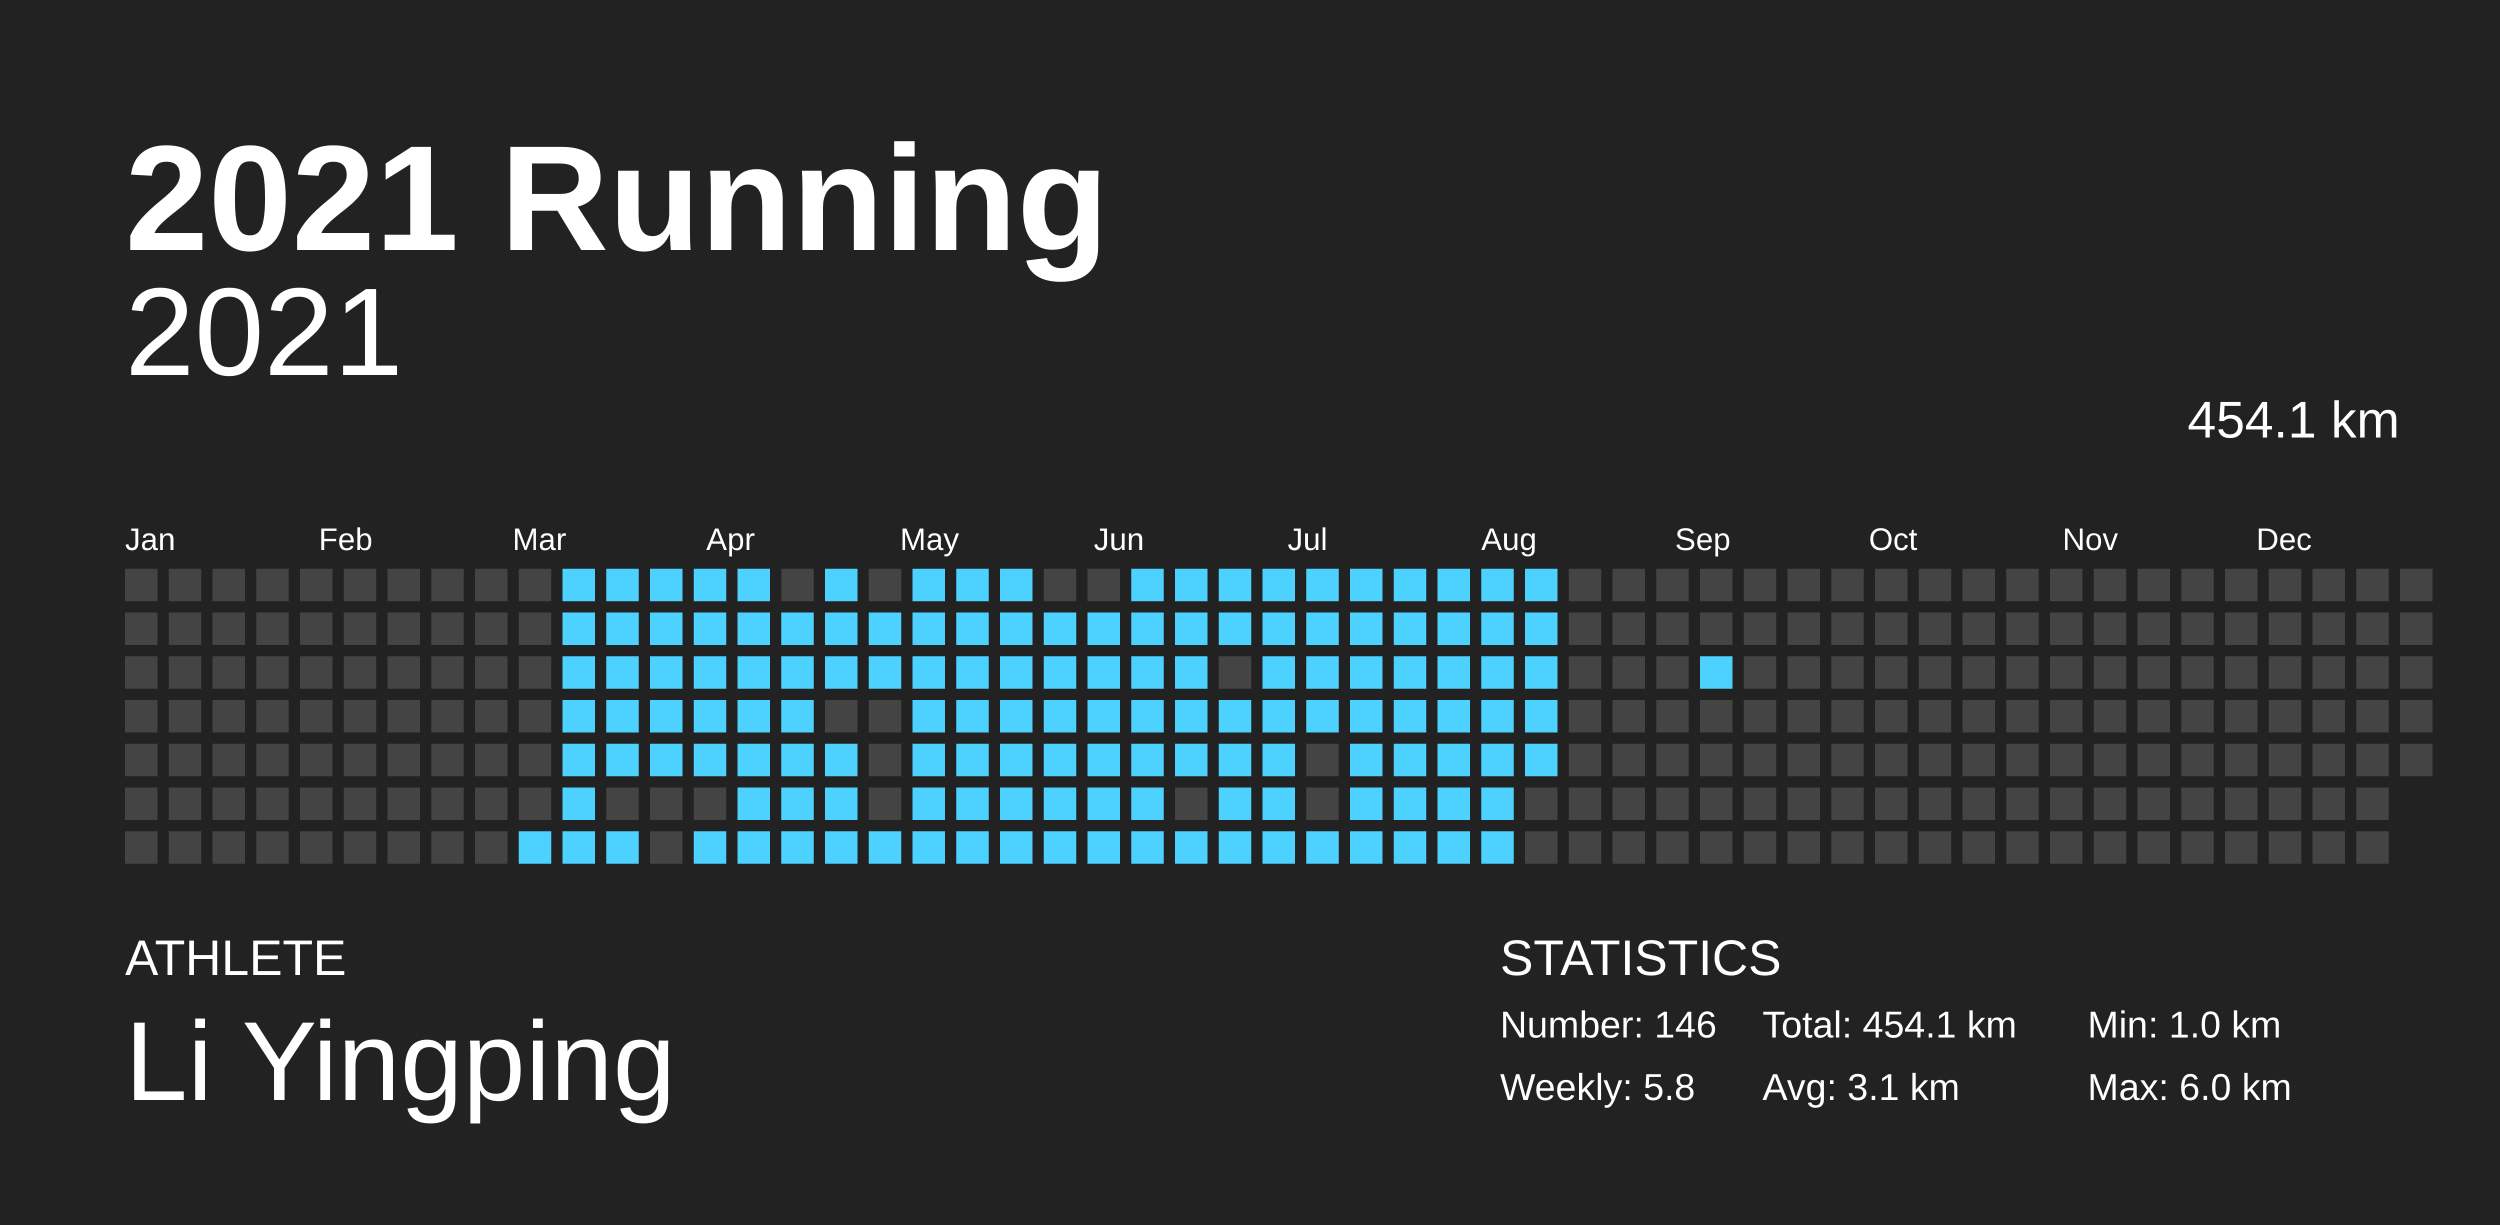
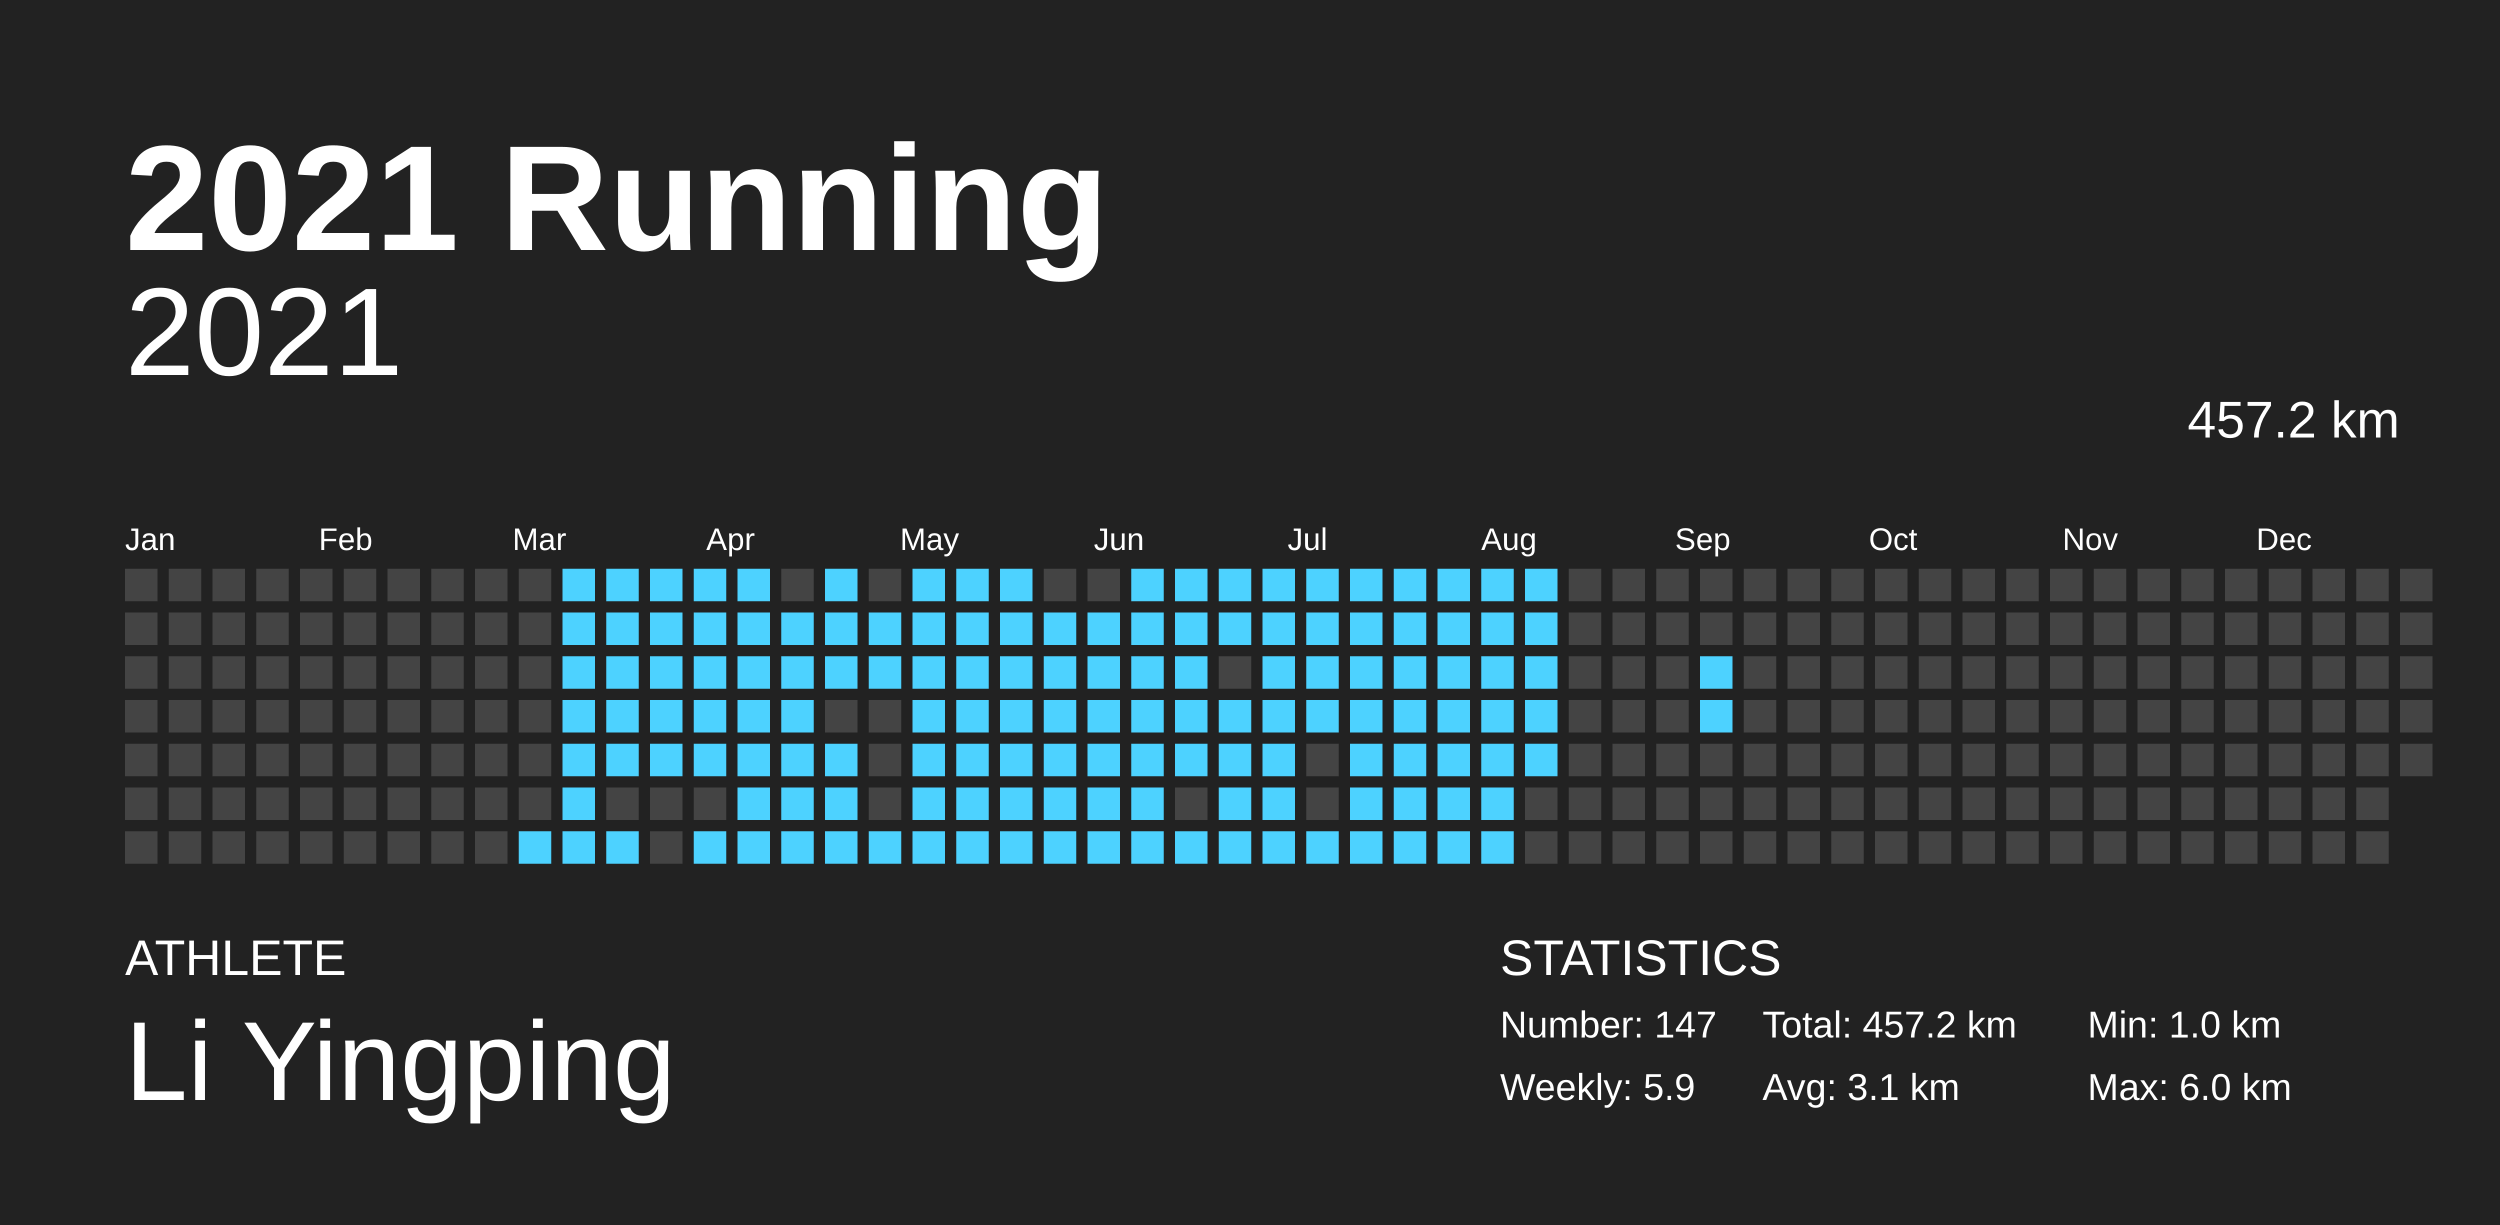
<svg xmlns="http://www.w3.org/2000/svg" baseProfile="full" height="98mm" version="1.1" viewBox="0,0,200,98" width="200mm">
  <defs />
  <rect fill="#222222" height="98" width="200" x="0" y="0" />
  <text fill="#FFFFFF" style="font-size:12px; font-family:Arial; font-weight:bold;" x="10" y="20">2021 Running</text>
  <text fill="#FFFFFF" style="font-size:4px; font-family:Arial" x="10" y="78">ATHLETE</text>
  <text fill="#FFFFFF" style="font-size:9px; font-family:Arial" x="10" y="88">Li Yingping</text>
  <text fill="#FFFFFF" style="font-size:4px; font-family:Arial" x="120" y="78">STATISTICS</text>
-   <text fill="#FFFFFF" style="font-size:3px; font-family:Arial" x="120" y="83">Number: 146</text>
-   <text fill="#FFFFFF" style="font-size:3px; font-family:Arial" x="120" y="88">Weekly: 5.8</text>
-   <text fill="#FFFFFF" style="font-size:3px; font-family:Arial" x="141" y="83">Total: 454.1 km</text>
+   <text fill="#FFFFFF" style="font-size:3px; font-family:Arial" x="120" y="83">Number: 147</text>
+   <text fill="#FFFFFF" style="font-size:3px; font-family:Arial" x="120" y="88">Weekly: 5.9</text>
+   <text fill="#FFFFFF" style="font-size:3px; font-family:Arial" x="141" y="83">Total: 457.2 km</text>
  <text fill="#FFFFFF" style="font-size:3px; font-family:Arial" x="141" y="88">Avg: 3.1 km</text>
  <text fill="#FFFFFF" style="font-size:3px; font-family:Arial" x="167" y="83">Min: 1.0 km</text>
  <text fill="#FFFFFF" style="font-size:3px; font-family:Arial" x="167" y="88">Max: 6.0 km</text>
  <text alignment-baseline="hanging" fill="#FFFFFF" style="font-size:10.0px; font-family:Arial;" x="10" y="30">2021</text>
-   <text alignment-baseline="hanging" fill="#FFFFFF" style="font-size:4.125px; font-family:Arial;" x="175" y="35">454.1 km</text>
+   <text alignment-baseline="hanging" fill="#FFFFFF" style="font-size:4.125px; font-family:Arial;" x="175" y="35">457.2 km</text>
  <text fill="#FFFFFF" style="font-size:2.5px; font-family:Arial" x="10.0" y="44">Jan</text>
  <text fill="#FFFFFF" style="font-size:2.5px; font-family:Arial" x="25.5" y="44">Feb</text>
  <text fill="#FFFFFF" style="font-size:2.5px; font-family:Arial" x="41.0" y="44">Mar</text>
  <text fill="#FFFFFF" style="font-size:2.5px; font-family:Arial" x="56.5" y="44">Apr</text>
  <text fill="#FFFFFF" style="font-size:2.5px; font-family:Arial" x="72.0" y="44">May</text>
  <text fill="#FFFFFF" style="font-size:2.5px; font-family:Arial" x="87.5" y="44">Jun</text>
  <text fill="#FFFFFF" style="font-size:2.5px; font-family:Arial" x="103.0" y="44">Jul</text>
  <text fill="#FFFFFF" style="font-size:2.5px; font-family:Arial" x="118.5" y="44">Aug</text>
  <text fill="#FFFFFF" style="font-size:2.5px; font-family:Arial" x="134.0" y="44">Sep</text>
  <text fill="#FFFFFF" style="font-size:2.5px; font-family:Arial" x="149.5" y="44">Oct</text>
  <text fill="#FFFFFF" style="font-size:2.5px; font-family:Arial" x="165.0" y="44">Nov</text>
  <text fill="#FFFFFF" style="font-size:2.5px; font-family:Arial" x="180.5" y="44">Dec</text>
  <rect fill="#444444" height="2.6" width="2.6" x="10.0" y="45.5" />
  <rect fill="#444444" height="2.6" width="2.6" x="10.0" y="49.0" />
  <rect fill="#444444" height="2.6" width="2.6" x="10.0" y="52.5" />
  <rect fill="#444444" height="2.6" width="2.6" x="10.0" y="56.0" />
  <rect fill="#444444" height="2.6" width="2.6" x="10.0" y="59.5" />
  <rect fill="#444444" height="2.6" width="2.6" x="10.0" y="63.0" />
  <rect fill="#444444" height="2.6" width="2.6" x="10.0" y="66.5" />
  <rect fill="#444444" height="2.6" width="2.6" x="13.5" y="45.5" />
  <rect fill="#444444" height="2.6" width="2.6" x="13.5" y="49.0" />
  <rect fill="#444444" height="2.6" width="2.6" x="13.5" y="52.5" />
  <rect fill="#444444" height="2.6" width="2.6" x="13.5" y="56.0" />
  <rect fill="#444444" height="2.6" width="2.6" x="13.5" y="59.5" />
  <rect fill="#444444" height="2.6" width="2.6" x="13.5" y="63.0" />
  <rect fill="#444444" height="2.6" width="2.6" x="13.5" y="66.5" />
  <rect fill="#444444" height="2.6" width="2.6" x="17.0" y="45.5" />
  <rect fill="#444444" height="2.6" width="2.6" x="17.0" y="49.0" />
  <rect fill="#444444" height="2.6" width="2.6" x="17.0" y="52.5" />
  <rect fill="#444444" height="2.6" width="2.6" x="17.0" y="56.0" />
  <rect fill="#444444" height="2.6" width="2.6" x="17.0" y="59.5" />
  <rect fill="#444444" height="2.6" width="2.6" x="17.0" y="63.0" />
  <rect fill="#444444" height="2.6" width="2.6" x="17.0" y="66.5" />
  <rect fill="#444444" height="2.6" width="2.6" x="20.5" y="45.5" />
  <rect fill="#444444" height="2.6" width="2.6" x="20.5" y="49.0" />
  <rect fill="#444444" height="2.6" width="2.6" x="20.5" y="52.5" />
  <rect fill="#444444" height="2.6" width="2.6" x="20.5" y="56.0" />
  <rect fill="#444444" height="2.6" width="2.6" x="20.5" y="59.5" />
  <rect fill="#444444" height="2.6" width="2.6" x="20.5" y="63.0" />
  <rect fill="#444444" height="2.6" width="2.6" x="20.5" y="66.5" />
  <rect fill="#444444" height="2.6" width="2.6" x="24.0" y="45.5" />
  <rect fill="#444444" height="2.6" width="2.6" x="24.0" y="49.0" />
  <rect fill="#444444" height="2.6" width="2.6" x="24.0" y="52.5" />
  <rect fill="#444444" height="2.6" width="2.6" x="24.0" y="56.0" />
  <rect fill="#444444" height="2.6" width="2.6" x="24.0" y="59.5" />
  <rect fill="#444444" height="2.6" width="2.6" x="24.0" y="63.0" />
  <rect fill="#444444" height="2.6" width="2.6" x="24.0" y="66.5" />
  <rect fill="#444444" height="2.6" width="2.6" x="27.5" y="45.5" />
  <rect fill="#444444" height="2.6" width="2.6" x="27.5" y="49.0" />
  <rect fill="#444444" height="2.6" width="2.6" x="27.5" y="52.5" />
  <rect fill="#444444" height="2.6" width="2.6" x="27.5" y="56.0" />
  <rect fill="#444444" height="2.6" width="2.6" x="27.5" y="59.5" />
  <rect fill="#444444" height="2.6" width="2.6" x="27.5" y="63.0" />
  <rect fill="#444444" height="2.6" width="2.6" x="27.5" y="66.5" />
  <rect fill="#444444" height="2.6" width="2.6" x="31.0" y="45.5" />
  <rect fill="#444444" height="2.6" width="2.6" x="31.0" y="49.0" />
  <rect fill="#444444" height="2.6" width="2.6" x="31.0" y="52.5" />
  <rect fill="#444444" height="2.6" width="2.6" x="31.0" y="56.0" />
  <rect fill="#444444" height="2.6" width="2.6" x="31.0" y="59.5" />
  <rect fill="#444444" height="2.6" width="2.6" x="31.0" y="63.0" />
  <rect fill="#444444" height="2.6" width="2.6" x="31.0" y="66.5" />
  <rect fill="#444444" height="2.6" width="2.6" x="34.5" y="45.5" />
  <rect fill="#444444" height="2.6" width="2.6" x="34.5" y="49.0" />
  <rect fill="#444444" height="2.6" width="2.6" x="34.5" y="52.5" />
  <rect fill="#444444" height="2.6" width="2.6" x="34.5" y="56.0" />
  <rect fill="#444444" height="2.6" width="2.6" x="34.5" y="59.5" />
  <rect fill="#444444" height="2.6" width="2.6" x="34.5" y="63.0" />
  <rect fill="#444444" height="2.6" width="2.6" x="34.5" y="66.5" />
  <rect fill="#444444" height="2.6" width="2.6" x="38.0" y="45.5" />
  <rect fill="#444444" height="2.6" width="2.6" x="38.0" y="49.0" />
  <rect fill="#444444" height="2.6" width="2.6" x="38.0" y="52.5" />
  <rect fill="#444444" height="2.6" width="2.6" x="38.0" y="56.0" />
  <rect fill="#444444" height="2.6" width="2.6" x="38.0" y="59.5" />
  <rect fill="#444444" height="2.6" width="2.6" x="38.0" y="63.0" />
  <rect fill="#444444" height="2.6" width="2.6" x="38.0" y="66.5" />
  <rect fill="#444444" height="2.6" width="2.6" x="41.5" y="45.5" />
  <rect fill="#444444" height="2.6" width="2.6" x="41.5" y="49.0" />
  <rect fill="#444444" height="2.6" width="2.6" x="41.5" y="52.5" />
  <rect fill="#444444" height="2.6" width="2.6" x="41.5" y="56.0" />
  <rect fill="#444444" height="2.6" width="2.6" x="41.5" y="59.5" />
  <rect fill="#444444" height="2.6" width="2.6" x="41.5" y="63.0" />
  <rect fill="#4dd2ff" height="2.6" width="2.6" x="41.5" y="66.5" />
  <rect fill="#4dd2ff" height="2.6" width="2.6" x="45.0" y="45.5" />
  <rect fill="#4dd2ff" height="2.6" width="2.6" x="45.0" y="49.0" />
  <rect fill="#4dd2ff" height="2.6" width="2.6" x="45.0" y="52.5" />
  <rect fill="#4dd2ff" height="2.6" width="2.6" x="45.0" y="56.0" />
  <rect fill="#4dd2ff" height="2.6" width="2.6" x="45.0" y="59.5" />
  <rect fill="#4dd2ff" height="2.6" width="2.6" x="45.0" y="63.0" />
  <rect fill="#4dd2ff" height="2.6" width="2.6" x="45.0" y="66.5" />
  <rect fill="#4dd2ff" height="2.6" width="2.6" x="48.5" y="45.5" />
  <rect fill="#4dd2ff" height="2.6" width="2.6" x="48.5" y="49.0" />
  <rect fill="#4dd2ff" height="2.6" width="2.6" x="48.5" y="52.5" />
  <rect fill="#4dd2ff" height="2.6" width="2.6" x="48.5" y="56.0" />
  <rect fill="#4dd2ff" height="2.6" width="2.6" x="48.5" y="59.5" />
  <rect fill="#444444" height="2.6" width="2.6" x="48.5" y="63.0" />
  <rect fill="#4dd2ff" height="2.6" width="2.6" x="48.5" y="66.5" />
  <rect fill="#4dd2ff" height="2.6" width="2.6" x="52.0" y="45.5" />
  <rect fill="#4dd2ff" height="2.6" width="2.6" x="52.0" y="49.0" />
  <rect fill="#4dd2ff" height="2.6" width="2.6" x="52.0" y="52.5" />
  <rect fill="#4dd2ff" height="2.6" width="2.6" x="52.0" y="56.0" />
  <rect fill="#4dd2ff" height="2.6" width="2.6" x="52.0" y="59.5" />
  <rect fill="#444444" height="2.6" width="2.6" x="52.0" y="63.0" />
  <rect fill="#444444" height="2.6" width="2.6" x="52.0" y="66.5" />
  <rect fill="#4dd2ff" height="2.6" width="2.6" x="55.5" y="45.5" />
  <rect fill="#4dd2ff" height="2.6" width="2.6" x="55.5" y="49.0" />
  <rect fill="#4dd2ff" height="2.6" width="2.6" x="55.5" y="52.5" />
  <rect fill="#4dd2ff" height="2.6" width="2.6" x="55.5" y="56.0" />
  <rect fill="#4dd2ff" height="2.6" width="2.6" x="55.5" y="59.5" />
  <rect fill="#444444" height="2.6" width="2.6" x="55.5" y="63.0" />
  <rect fill="#4dd2ff" height="2.6" width="2.6" x="55.5" y="66.5" />
  <rect fill="#4dd2ff" height="2.6" width="2.6" x="59.0" y="45.5" />
  <rect fill="#4dd2ff" height="2.6" width="2.6" x="59.0" y="49.0" />
  <rect fill="#4dd2ff" height="2.6" width="2.6" x="59.0" y="52.5" />
  <rect fill="#4dd2ff" height="2.6" width="2.6" x="59.0" y="56.0" />
  <rect fill="#4dd2ff" height="2.6" width="2.6" x="59.0" y="59.5" />
  <rect fill="#4dd2ff" height="2.6" width="2.6" x="59.0" y="63.0" />
  <rect fill="#4dd2ff" height="2.6" width="2.6" x="59.0" y="66.5" />
  <rect fill="#444444" height="2.6" width="2.6" x="62.5" y="45.5" />
  <rect fill="#4dd2ff" height="2.6" width="2.6" x="62.5" y="49.0" />
  <rect fill="#4dd2ff" height="2.6" width="2.6" x="62.5" y="52.5" />
  <rect fill="#4dd2ff" height="2.6" width="2.6" x="62.5" y="56.0" />
  <rect fill="#4dd2ff" height="2.6" width="2.6" x="62.5" y="59.5" />
  <rect fill="#4dd2ff" height="2.6" width="2.6" x="62.5" y="63.0" />
  <rect fill="#4dd2ff" height="2.6" width="2.6" x="62.5" y="66.5" />
  <rect fill="#4dd2ff" height="2.6" width="2.6" x="66.0" y="45.5" />
  <rect fill="#4dd2ff" height="2.6" width="2.6" x="66.0" y="49.0" />
  <rect fill="#4dd2ff" height="2.6" width="2.6" x="66.0" y="52.5" />
  <rect fill="#444444" height="2.6" width="2.6" x="66.0" y="56.0" />
  <rect fill="#4dd2ff" height="2.6" width="2.6" x="66.0" y="59.5" />
  <rect fill="#4dd2ff" height="2.6" width="2.6" x="66.0" y="63.0" />
  <rect fill="#4dd2ff" height="2.6" width="2.6" x="66.0" y="66.5" />
  <rect fill="#444444" height="2.6" width="2.6" x="69.5" y="45.5" />
  <rect fill="#4dd2ff" height="2.6" width="2.6" x="69.5" y="49.0" />
  <rect fill="#4dd2ff" height="2.6" width="2.6" x="69.5" y="52.5" />
  <rect fill="#444444" height="2.6" width="2.6" x="69.5" y="56.0" />
  <rect fill="#444444" height="2.6" width="2.6" x="69.5" y="59.5" />
  <rect fill="#444444" height="2.6" width="2.6" x="69.5" y="63.0" />
  <rect fill="#4dd2ff" height="2.6" width="2.6" x="69.5" y="66.5" />
  <rect fill="#4dd2ff" height="2.6" width="2.6" x="73.0" y="45.5" />
  <rect fill="#4dd2ff" height="2.6" width="2.6" x="73.0" y="49.0" />
  <rect fill="#4dd2ff" height="2.6" width="2.6" x="73.0" y="52.5" />
  <rect fill="#4dd2ff" height="2.6" width="2.6" x="73.0" y="56.0" />
  <rect fill="#4dd2ff" height="2.6" width="2.6" x="73.0" y="59.5" />
  <rect fill="#4dd2ff" height="2.6" width="2.6" x="73.0" y="63.0" />
  <rect fill="#4dd2ff" height="2.6" width="2.6" x="73.0" y="66.5" />
  <rect fill="#4dd2ff" height="2.6" width="2.6" x="76.5" y="45.5" />
  <rect fill="#4dd2ff" height="2.6" width="2.6" x="76.5" y="49.0" />
  <rect fill="#4dd2ff" height="2.6" width="2.6" x="76.5" y="52.5" />
  <rect fill="#4dd2ff" height="2.6" width="2.6" x="76.5" y="56.0" />
  <rect fill="#4dd2ff" height="2.6" width="2.6" x="76.5" y="59.5" />
  <rect fill="#4dd2ff" height="2.6" width="2.6" x="76.5" y="63.0" />
  <rect fill="#4dd2ff" height="2.6" width="2.6" x="76.5" y="66.5" />
  <rect fill="#4dd2ff" height="2.6" width="2.6" x="80.0" y="45.5" />
  <rect fill="#4dd2ff" height="2.6" width="2.6" x="80.0" y="49.0" />
  <rect fill="#4dd2ff" height="2.6" width="2.6" x="80.0" y="52.5" />
  <rect fill="#4dd2ff" height="2.6" width="2.6" x="80.0" y="56.0" />
  <rect fill="#4dd2ff" height="2.6" width="2.6" x="80.0" y="59.5" />
  <rect fill="#4dd2ff" height="2.6" width="2.6" x="80.0" y="63.0" />
  <rect fill="#4dd2ff" height="2.6" width="2.6" x="80.0" y="66.5" />
  <rect fill="#444444" height="2.6" width="2.6" x="83.5" y="45.5" />
  <rect fill="#4dd2ff" height="2.6" width="2.6" x="83.5" y="49.0" />
  <rect fill="#4dd2ff" height="2.6" width="2.6" x="83.5" y="52.5" />
  <rect fill="#4dd2ff" height="2.6" width="2.6" x="83.5" y="56.0" />
  <rect fill="#4dd2ff" height="2.6" width="2.6" x="83.5" y="59.5" />
  <rect fill="#4dd2ff" height="2.6" width="2.6" x="83.5" y="63.0" />
  <rect fill="#4dd2ff" height="2.6" width="2.6" x="83.5" y="66.5" />
  <rect fill="#444444" height="2.6" width="2.6" x="87.0" y="45.5" />
  <rect fill="#4dd2ff" height="2.6" width="2.6" x="87.0" y="49.0" />
  <rect fill="#4dd2ff" height="2.6" width="2.6" x="87.0" y="52.5" />
  <rect fill="#4dd2ff" height="2.6" width="2.6" x="87.0" y="56.0" />
  <rect fill="#4dd2ff" height="2.6" width="2.6" x="87.0" y="59.5" />
  <rect fill="#4dd2ff" height="2.6" width="2.6" x="87.0" y="63.0" />
  <rect fill="#4dd2ff" height="2.6" width="2.6" x="87.0" y="66.5" />
  <rect fill="#4dd2ff" height="2.6" width="2.6" x="90.5" y="45.5" />
  <rect fill="#4dd2ff" height="2.6" width="2.6" x="90.5" y="49.0" />
  <rect fill="#4dd2ff" height="2.6" width="2.6" x="90.5" y="52.5" />
  <rect fill="#4dd2ff" height="2.6" width="2.6" x="90.5" y="56.0" />
  <rect fill="#4dd2ff" height="2.6" width="2.6" x="90.5" y="59.5" />
  <rect fill="#4dd2ff" height="2.6" width="2.6" x="90.5" y="63.0" />
  <rect fill="#4dd2ff" height="2.6" width="2.6" x="90.5" y="66.5" />
  <rect fill="#4dd2ff" height="2.6" width="2.6" x="94.0" y="45.5" />
  <rect fill="#4dd2ff" height="2.6" width="2.6" x="94.0" y="49.0" />
  <rect fill="#4dd2ff" height="2.6" width="2.6" x="94.0" y="52.5" />
  <rect fill="#4dd2ff" height="2.6" width="2.6" x="94.0" y="56.0" />
  <rect fill="#4dd2ff" height="2.6" width="2.6" x="94.0" y="59.5" />
  <rect fill="#444444" height="2.6" width="2.6" x="94.0" y="63.0" />
  <rect fill="#4dd2ff" height="2.6" width="2.6" x="94.0" y="66.5" />
  <rect fill="#4dd2ff" height="2.6" width="2.6" x="97.5" y="45.5" />
  <rect fill="#4dd2ff" height="2.6" width="2.6" x="97.5" y="49.0" />
  <rect fill="#444444" height="2.6" width="2.6" x="97.5" y="52.5" />
  <rect fill="#4dd2ff" height="2.6" width="2.6" x="97.5" y="56.0" />
  <rect fill="#4dd2ff" height="2.6" width="2.6" x="97.5" y="59.5" />
  <rect fill="#4dd2ff" height="2.6" width="2.6" x="97.5" y="63.0" />
  <rect fill="#4dd2ff" height="2.6" width="2.6" x="97.5" y="66.5" />
  <rect fill="#4dd2ff" height="2.6" width="2.6" x="101.0" y="45.5" />
  <rect fill="#4dd2ff" height="2.6" width="2.6" x="101.0" y="49.0" />
  <rect fill="#4dd2ff" height="2.6" width="2.6" x="101.0" y="52.5" />
  <rect fill="#4dd2ff" height="2.6" width="2.6" x="101.0" y="56.0" />
  <rect fill="#4dd2ff" height="2.6" width="2.6" x="101.0" y="59.5" />
  <rect fill="#4dd2ff" height="2.6" width="2.6" x="101.0" y="63.0" />
  <rect fill="#4dd2ff" height="2.6" width="2.6" x="101.0" y="66.5" />
  <rect fill="#4dd2ff" height="2.6" width="2.6" x="104.5" y="45.5" />
  <rect fill="#4dd2ff" height="2.6" width="2.6" x="104.5" y="49.0" />
  <rect fill="#4dd2ff" height="2.6" width="2.6" x="104.5" y="52.5" />
  <rect fill="#4dd2ff" height="2.6" width="2.6" x="104.5" y="56.0" />
  <rect fill="#444444" height="2.6" width="2.6" x="104.5" y="59.5" />
  <rect fill="#444444" height="2.6" width="2.6" x="104.5" y="63.0" />
  <rect fill="#4dd2ff" height="2.6" width="2.6" x="104.5" y="66.5" />
  <rect fill="#4dd2ff" height="2.6" width="2.6" x="108.0" y="45.5" />
  <rect fill="#4dd2ff" height="2.6" width="2.6" x="108.0" y="49.0" />
  <rect fill="#4dd2ff" height="2.6" width="2.6" x="108.0" y="52.5" />
  <rect fill="#4dd2ff" height="2.6" width="2.6" x="108.0" y="56.0" />
  <rect fill="#4dd2ff" height="2.6" width="2.6" x="108.0" y="59.5" />
  <rect fill="#4dd2ff" height="2.6" width="2.6" x="108.0" y="63.0" />
  <rect fill="#4dd2ff" height="2.6" width="2.6" x="108.0" y="66.5" />
  <rect fill="#4dd2ff" height="2.6" width="2.6" x="111.5" y="45.5" />
  <rect fill="#4dd2ff" height="2.6" width="2.6" x="111.5" y="49.0" />
  <rect fill="#4dd2ff" height="2.6" width="2.6" x="111.5" y="52.5" />
  <rect fill="#4dd2ff" height="2.6" width="2.6" x="111.5" y="56.0" />
  <rect fill="#4dd2ff" height="2.6" width="2.6" x="111.5" y="59.5" />
  <rect fill="#4dd2ff" height="2.6" width="2.6" x="111.5" y="63.0" />
  <rect fill="#4dd2ff" height="2.6" width="2.6" x="111.5" y="66.5" />
  <rect fill="#4dd2ff" height="2.6" width="2.6" x="115.0" y="45.5" />
  <rect fill="#4dd2ff" height="2.6" width="2.6" x="115.0" y="49.0" />
  <rect fill="#4dd2ff" height="2.6" width="2.6" x="115.0" y="52.5" />
  <rect fill="#4dd2ff" height="2.6" width="2.6" x="115.0" y="56.0" />
  <rect fill="#4dd2ff" height="2.6" width="2.6" x="115.0" y="59.5" />
  <rect fill="#4dd2ff" height="2.6" width="2.6" x="115.0" y="63.0" />
  <rect fill="#4dd2ff" height="2.6" width="2.6" x="115.0" y="66.5" />
  <rect fill="#4dd2ff" height="2.6" width="2.6" x="118.5" y="45.5" />
  <rect fill="#4dd2ff" height="2.6" width="2.6" x="118.5" y="49.0" />
  <rect fill="#4dd2ff" height="2.6" width="2.6" x="118.5" y="52.5" />
  <rect fill="#4dd2ff" height="2.6" width="2.6" x="118.5" y="56.0" />
  <rect fill="#4dd2ff" height="2.6" width="2.6" x="118.5" y="59.5" />
  <rect fill="#4dd2ff" height="2.6" width="2.6" x="118.5" y="63.0" />
  <rect fill="#4dd2ff" height="2.6" width="2.6" x="118.5" y="66.5" />
  <rect fill="#4dd2ff" height="2.6" width="2.6" x="122.0" y="45.5" />
  <rect fill="#4dd2ff" height="2.6" width="2.6" x="122.0" y="49.0" />
  <rect fill="#4dd2ff" height="2.6" width="2.6" x="122.0" y="52.5" />
  <rect fill="#4dd2ff" height="2.6" width="2.6" x="122.0" y="56.0" />
  <rect fill="#4dd2ff" height="2.6" width="2.6" x="122.0" y="59.5" />
  <rect fill="#444444" height="2.6" width="2.6" x="122.0" y="63.0" />
  <rect fill="#444444" height="2.6" width="2.6" x="122.0" y="66.5" />
  <rect fill="#444444" height="2.6" width="2.6" x="125.5" y="45.5" />
  <rect fill="#444444" height="2.6" width="2.6" x="125.5" y="49.0" />
  <rect fill="#444444" height="2.6" width="2.6" x="125.5" y="52.5" />
  <rect fill="#444444" height="2.6" width="2.6" x="125.5" y="56.0" />
  <rect fill="#444444" height="2.6" width="2.6" x="125.5" y="59.5" />
  <rect fill="#444444" height="2.6" width="2.6" x="125.5" y="63.0" />
  <rect fill="#444444" height="2.6" width="2.6" x="125.5" y="66.5" />
  <rect fill="#444444" height="2.6" width="2.6" x="129.0" y="45.5" />
  <rect fill="#444444" height="2.6" width="2.6" x="129.0" y="49.0" />
  <rect fill="#444444" height="2.6" width="2.6" x="129.0" y="52.5" />
  <rect fill="#444444" height="2.6" width="2.6" x="129.0" y="56.0" />
  <rect fill="#444444" height="2.6" width="2.6" x="129.0" y="59.5" />
  <rect fill="#444444" height="2.6" width="2.6" x="129.0" y="63.0" />
  <rect fill="#444444" height="2.6" width="2.6" x="129.0" y="66.5" />
  <rect fill="#444444" height="2.6" width="2.6" x="132.5" y="45.5" />
  <rect fill="#444444" height="2.6" width="2.6" x="132.5" y="49.0" />
  <rect fill="#444444" height="2.6" width="2.6" x="132.5" y="52.5" />
  <rect fill="#444444" height="2.6" width="2.6" x="132.5" y="56.0" />
  <rect fill="#444444" height="2.6" width="2.6" x="132.5" y="59.5" />
  <rect fill="#444444" height="2.6" width="2.6" x="132.5" y="63.0" />
  <rect fill="#444444" height="2.6" width="2.6" x="132.5" y="66.5" />
  <rect fill="#444444" height="2.6" width="2.6" x="136.0" y="45.5" />
  <rect fill="#444444" height="2.6" width="2.6" x="136.0" y="49.0" />
  <rect fill="#4dd2ff" height="2.6" width="2.6" x="136.0" y="52.5" />
-   <rect fill="#444444" height="2.6" width="2.6" x="136.0" y="56.0" />
+   <rect fill="#4dd2ff" height="2.6" width="2.6" x="136.0" y="56.0" />
  <rect fill="#444444" height="2.6" width="2.6" x="136.0" y="59.5" />
  <rect fill="#444444" height="2.6" width="2.6" x="136.0" y="63.0" />
  <rect fill="#444444" height="2.6" width="2.6" x="136.0" y="66.5" />
  <rect fill="#444444" height="2.6" width="2.6" x="139.5" y="45.5" />
  <rect fill="#444444" height="2.6" width="2.6" x="139.5" y="49.0" />
  <rect fill="#444444" height="2.6" width="2.6" x="139.5" y="52.5" />
  <rect fill="#444444" height="2.6" width="2.6" x="139.5" y="56.0" />
  <rect fill="#444444" height="2.6" width="2.6" x="139.5" y="59.5" />
  <rect fill="#444444" height="2.6" width="2.6" x="139.5" y="63.0" />
  <rect fill="#444444" height="2.6" width="2.6" x="139.5" y="66.5" />
  <rect fill="#444444" height="2.6" width="2.6" x="143.0" y="45.5" />
  <rect fill="#444444" height="2.6" width="2.6" x="143.0" y="49.0" />
  <rect fill="#444444" height="2.6" width="2.6" x="143.0" y="52.5" />
  <rect fill="#444444" height="2.6" width="2.6" x="143.0" y="56.0" />
  <rect fill="#444444" height="2.6" width="2.6" x="143.0" y="59.5" />
  <rect fill="#444444" height="2.6" width="2.6" x="143.0" y="63.0" />
  <rect fill="#444444" height="2.6" width="2.6" x="143.0" y="66.5" />
  <rect fill="#444444" height="2.6" width="2.6" x="146.5" y="45.5" />
  <rect fill="#444444" height="2.6" width="2.6" x="146.5" y="49.0" />
  <rect fill="#444444" height="2.6" width="2.6" x="146.5" y="52.5" />
  <rect fill="#444444" height="2.6" width="2.6" x="146.5" y="56.0" />
  <rect fill="#444444" height="2.6" width="2.6" x="146.5" y="59.5" />
  <rect fill="#444444" height="2.6" width="2.6" x="146.5" y="63.0" />
  <rect fill="#444444" height="2.6" width="2.6" x="146.5" y="66.5" />
  <rect fill="#444444" height="2.6" width="2.6" x="150.0" y="45.5" />
  <rect fill="#444444" height="2.6" width="2.6" x="150.0" y="49.0" />
  <rect fill="#444444" height="2.6" width="2.6" x="150.0" y="52.5" />
  <rect fill="#444444" height="2.6" width="2.6" x="150.0" y="56.0" />
  <rect fill="#444444" height="2.6" width="2.6" x="150.0" y="59.5" />
  <rect fill="#444444" height="2.6" width="2.6" x="150.0" y="63.0" />
  <rect fill="#444444" height="2.6" width="2.6" x="150.0" y="66.5" />
  <rect fill="#444444" height="2.6" width="2.6" x="153.5" y="45.5" />
  <rect fill="#444444" height="2.6" width="2.6" x="153.5" y="49.0" />
  <rect fill="#444444" height="2.6" width="2.6" x="153.5" y="52.5" />
  <rect fill="#444444" height="2.6" width="2.6" x="153.5" y="56.0" />
  <rect fill="#444444" height="2.6" width="2.6" x="153.5" y="59.5" />
  <rect fill="#444444" height="2.6" width="2.6" x="153.5" y="63.0" />
  <rect fill="#444444" height="2.6" width="2.6" x="153.5" y="66.5" />
  <rect fill="#444444" height="2.6" width="2.6" x="157.0" y="45.5" />
  <rect fill="#444444" height="2.6" width="2.6" x="157.0" y="49.0" />
  <rect fill="#444444" height="2.6" width="2.6" x="157.0" y="52.5" />
  <rect fill="#444444" height="2.6" width="2.6" x="157.0" y="56.0" />
  <rect fill="#444444" height="2.6" width="2.6" x="157.0" y="59.5" />
  <rect fill="#444444" height="2.6" width="2.6" x="157.0" y="63.0" />
  <rect fill="#444444" height="2.6" width="2.6" x="157.0" y="66.5" />
  <rect fill="#444444" height="2.6" width="2.6" x="160.5" y="45.5" />
  <rect fill="#444444" height="2.6" width="2.6" x="160.5" y="49.0" />
  <rect fill="#444444" height="2.6" width="2.6" x="160.5" y="52.5" />
  <rect fill="#444444" height="2.6" width="2.6" x="160.5" y="56.0" />
  <rect fill="#444444" height="2.6" width="2.6" x="160.5" y="59.5" />
  <rect fill="#444444" height="2.6" width="2.6" x="160.5" y="63.0" />
  <rect fill="#444444" height="2.6" width="2.6" x="160.5" y="66.5" />
  <rect fill="#444444" height="2.6" width="2.6" x="164.0" y="45.5" />
  <rect fill="#444444" height="2.6" width="2.6" x="164.0" y="49.0" />
  <rect fill="#444444" height="2.6" width="2.6" x="164.0" y="52.5" />
  <rect fill="#444444" height="2.6" width="2.6" x="164.0" y="56.0" />
  <rect fill="#444444" height="2.6" width="2.6" x="164.0" y="59.5" />
  <rect fill="#444444" height="2.6" width="2.6" x="164.0" y="63.0" />
  <rect fill="#444444" height="2.6" width="2.6" x="164.0" y="66.5" />
  <rect fill="#444444" height="2.6" width="2.6" x="167.5" y="45.5" />
  <rect fill="#444444" height="2.6" width="2.6" x="167.5" y="49.0" />
  <rect fill="#444444" height="2.6" width="2.6" x="167.5" y="52.5" />
  <rect fill="#444444" height="2.6" width="2.6" x="167.5" y="56.0" />
  <rect fill="#444444" height="2.6" width="2.6" x="167.5" y="59.5" />
  <rect fill="#444444" height="2.6" width="2.6" x="167.5" y="63.0" />
  <rect fill="#444444" height="2.6" width="2.6" x="167.5" y="66.5" />
  <rect fill="#444444" height="2.6" width="2.6" x="171.0" y="45.5" />
  <rect fill="#444444" height="2.6" width="2.6" x="171.0" y="49.0" />
  <rect fill="#444444" height="2.6" width="2.6" x="171.0" y="52.5" />
  <rect fill="#444444" height="2.6" width="2.6" x="171.0" y="56.0" />
  <rect fill="#444444" height="2.6" width="2.6" x="171.0" y="59.5" />
  <rect fill="#444444" height="2.6" width="2.6" x="171.0" y="63.0" />
  <rect fill="#444444" height="2.6" width="2.6" x="171.0" y="66.5" />
  <rect fill="#444444" height="2.6" width="2.6" x="174.5" y="45.5" />
  <rect fill="#444444" height="2.6" width="2.6" x="174.5" y="49.0" />
  <rect fill="#444444" height="2.6" width="2.6" x="174.5" y="52.5" />
  <rect fill="#444444" height="2.6" width="2.6" x="174.5" y="56.0" />
  <rect fill="#444444" height="2.6" width="2.6" x="174.5" y="59.5" />
  <rect fill="#444444" height="2.6" width="2.6" x="174.5" y="63.0" />
  <rect fill="#444444" height="2.6" width="2.6" x="174.5" y="66.5" />
  <rect fill="#444444" height="2.6" width="2.6" x="178.0" y="45.5" />
  <rect fill="#444444" height="2.6" width="2.6" x="178.0" y="49.0" />
  <rect fill="#444444" height="2.6" width="2.6" x="178.0" y="52.5" />
  <rect fill="#444444" height="2.6" width="2.6" x="178.0" y="56.0" />
  <rect fill="#444444" height="2.6" width="2.6" x="178.0" y="59.5" />
  <rect fill="#444444" height="2.6" width="2.6" x="178.0" y="63.0" />
  <rect fill="#444444" height="2.6" width="2.6" x="178.0" y="66.5" />
  <rect fill="#444444" height="2.6" width="2.6" x="181.5" y="45.5" />
  <rect fill="#444444" height="2.6" width="2.6" x="181.5" y="49.0" />
  <rect fill="#444444" height="2.6" width="2.6" x="181.5" y="52.5" />
  <rect fill="#444444" height="2.6" width="2.6" x="181.5" y="56.0" />
  <rect fill="#444444" height="2.6" width="2.6" x="181.5" y="59.5" />
  <rect fill="#444444" height="2.6" width="2.6" x="181.5" y="63.0" />
  <rect fill="#444444" height="2.6" width="2.6" x="181.5" y="66.5" />
  <rect fill="#444444" height="2.6" width="2.6" x="185.0" y="45.5" />
  <rect fill="#444444" height="2.6" width="2.6" x="185.0" y="49.0" />
  <rect fill="#444444" height="2.6" width="2.6" x="185.0" y="52.5" />
  <rect fill="#444444" height="2.6" width="2.6" x="185.0" y="56.0" />
  <rect fill="#444444" height="2.6" width="2.6" x="185.0" y="59.5" />
  <rect fill="#444444" height="2.6" width="2.6" x="185.0" y="63.0" />
  <rect fill="#444444" height="2.6" width="2.6" x="185.0" y="66.5" />
  <rect fill="#444444" height="2.6" width="2.6" x="188.5" y="45.5" />
  <rect fill="#444444" height="2.6" width="2.6" x="188.5" y="49.0" />
  <rect fill="#444444" height="2.6" width="2.6" x="188.5" y="52.5" />
  <rect fill="#444444" height="2.6" width="2.6" x="188.5" y="56.0" />
  <rect fill="#444444" height="2.6" width="2.6" x="188.5" y="59.5" />
  <rect fill="#444444" height="2.6" width="2.6" x="188.5" y="63.0" />
  <rect fill="#444444" height="2.6" width="2.6" x="188.5" y="66.5" />
  <rect fill="#444444" height="2.6" width="2.6" x="192.0" y="45.5" />
  <rect fill="#444444" height="2.6" width="2.6" x="192.0" y="49.0" />
  <rect fill="#444444" height="2.6" width="2.6" x="192.0" y="52.5" />
  <rect fill="#444444" height="2.6" width="2.6" x="192.0" y="56.0" />
  <rect fill="#444444" height="2.6" width="2.6" x="192.0" y="59.5" />
</svg>
